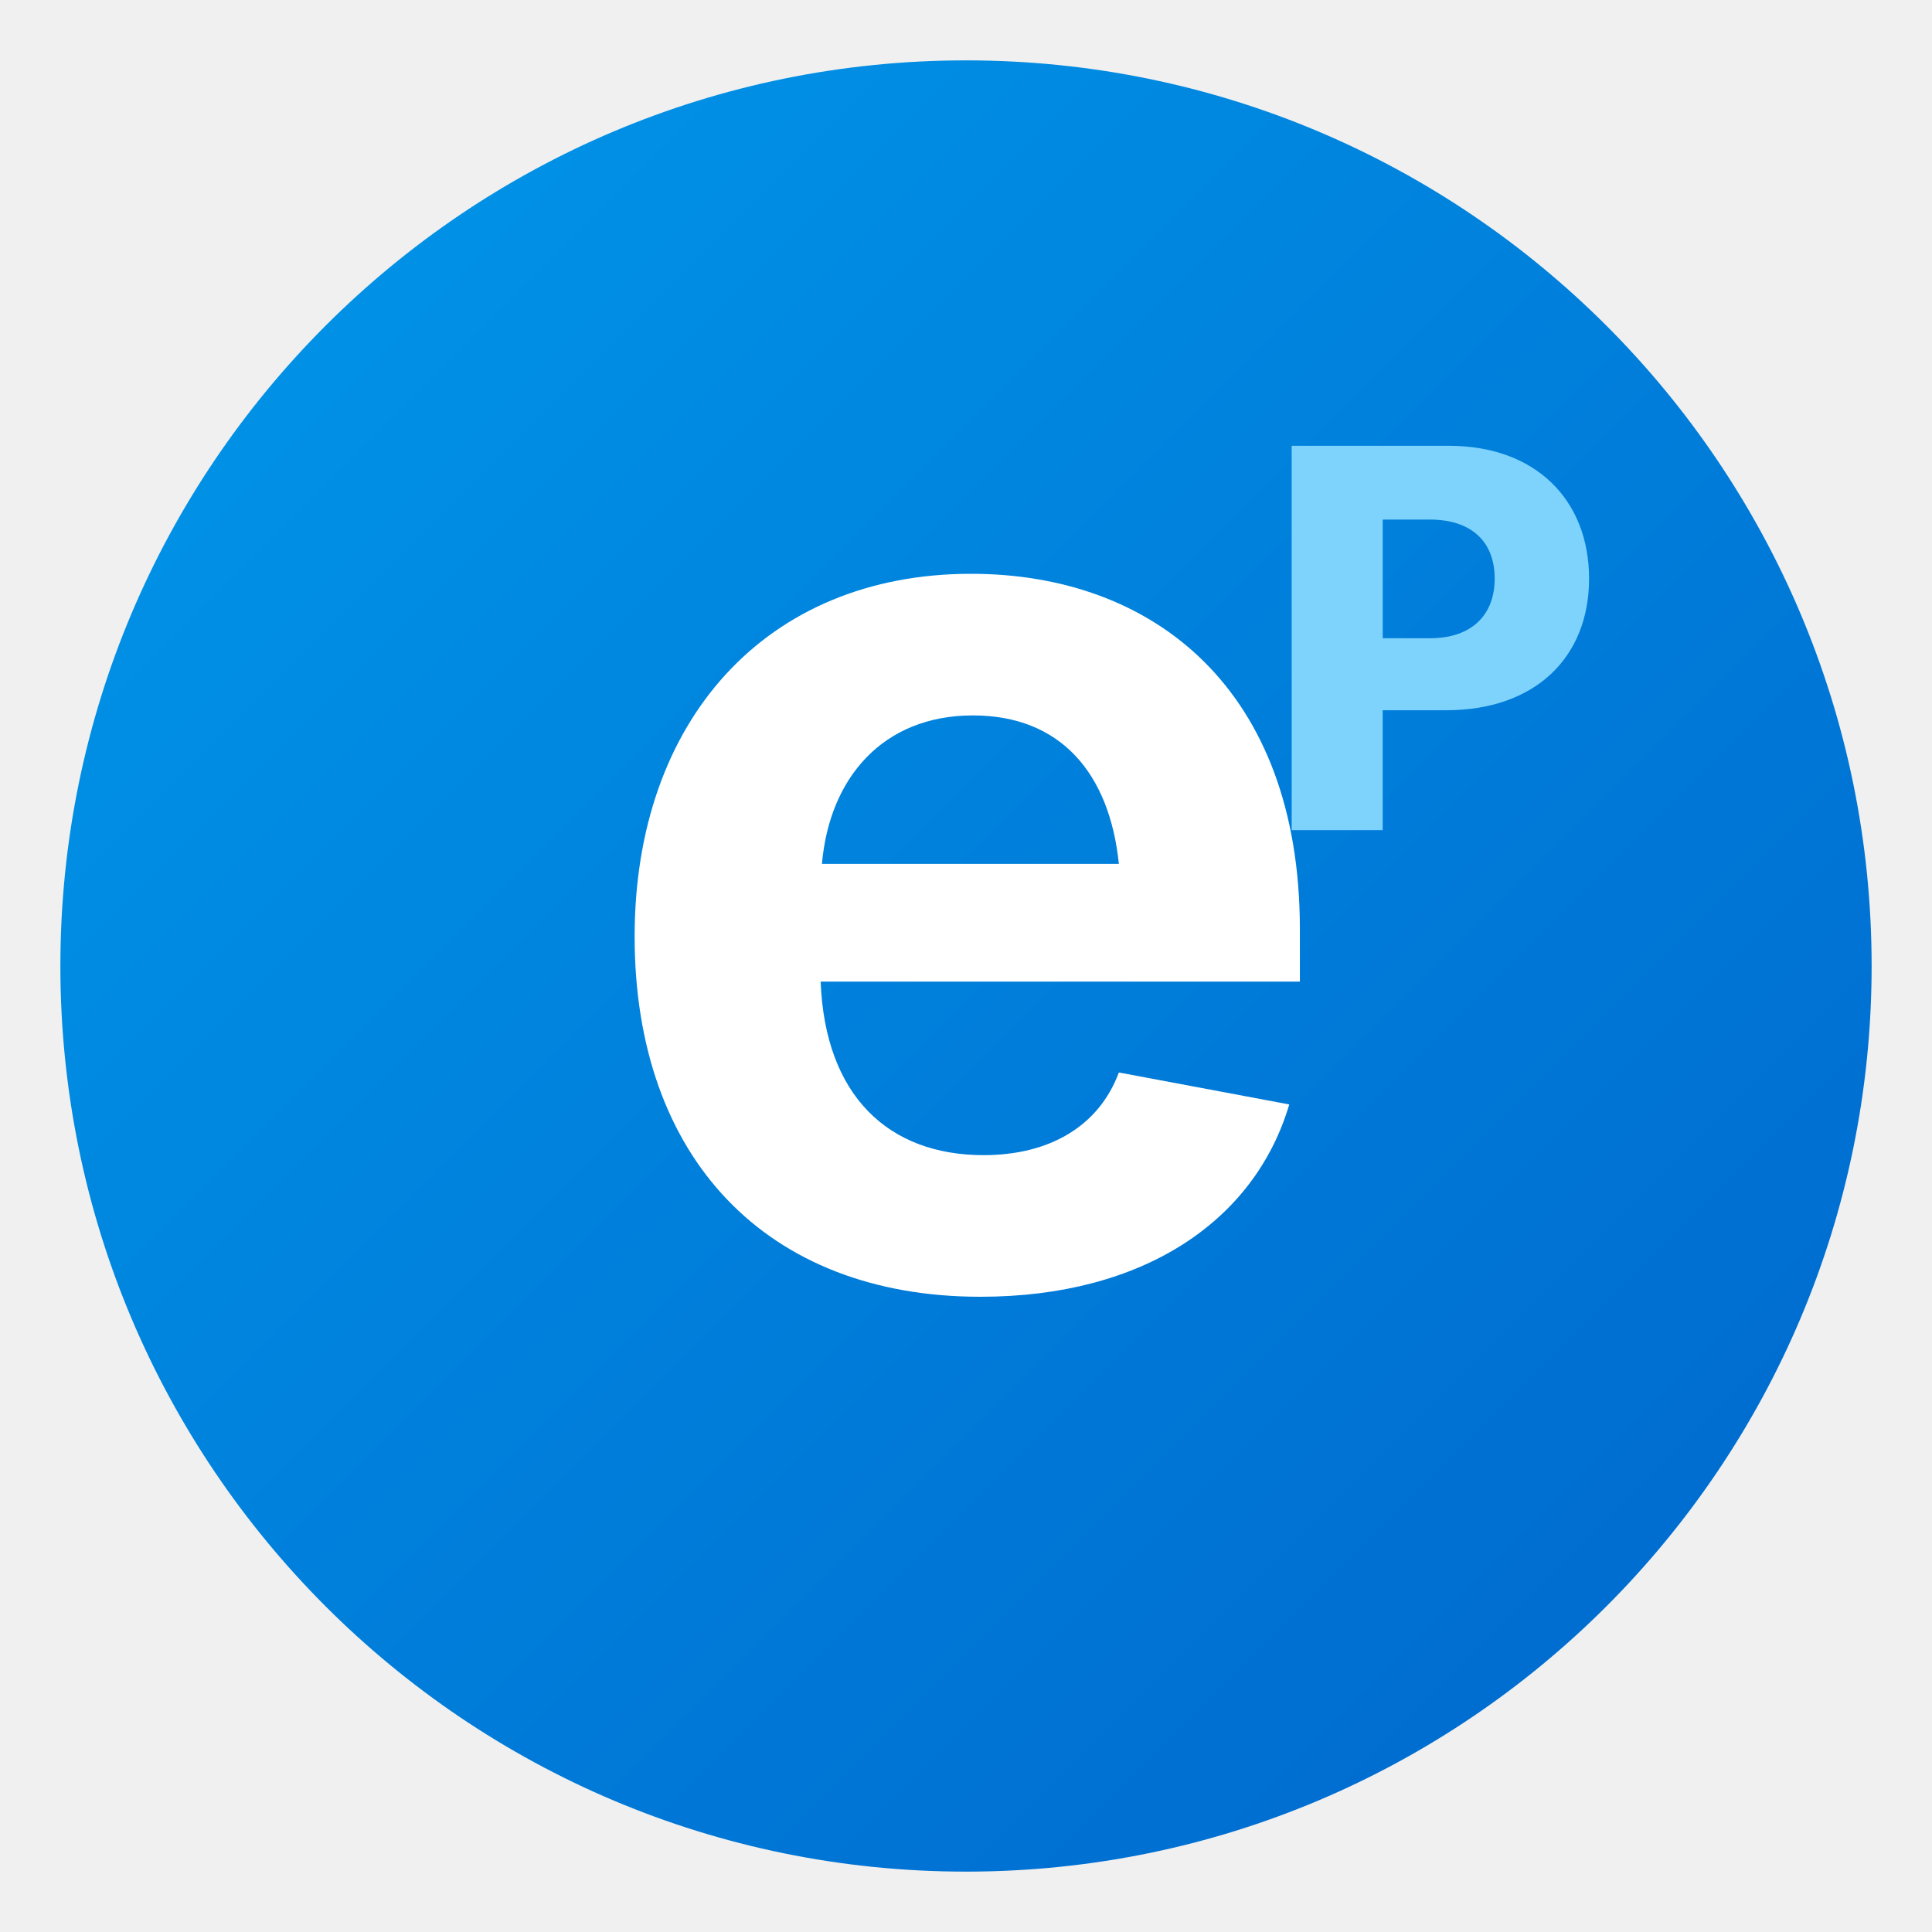
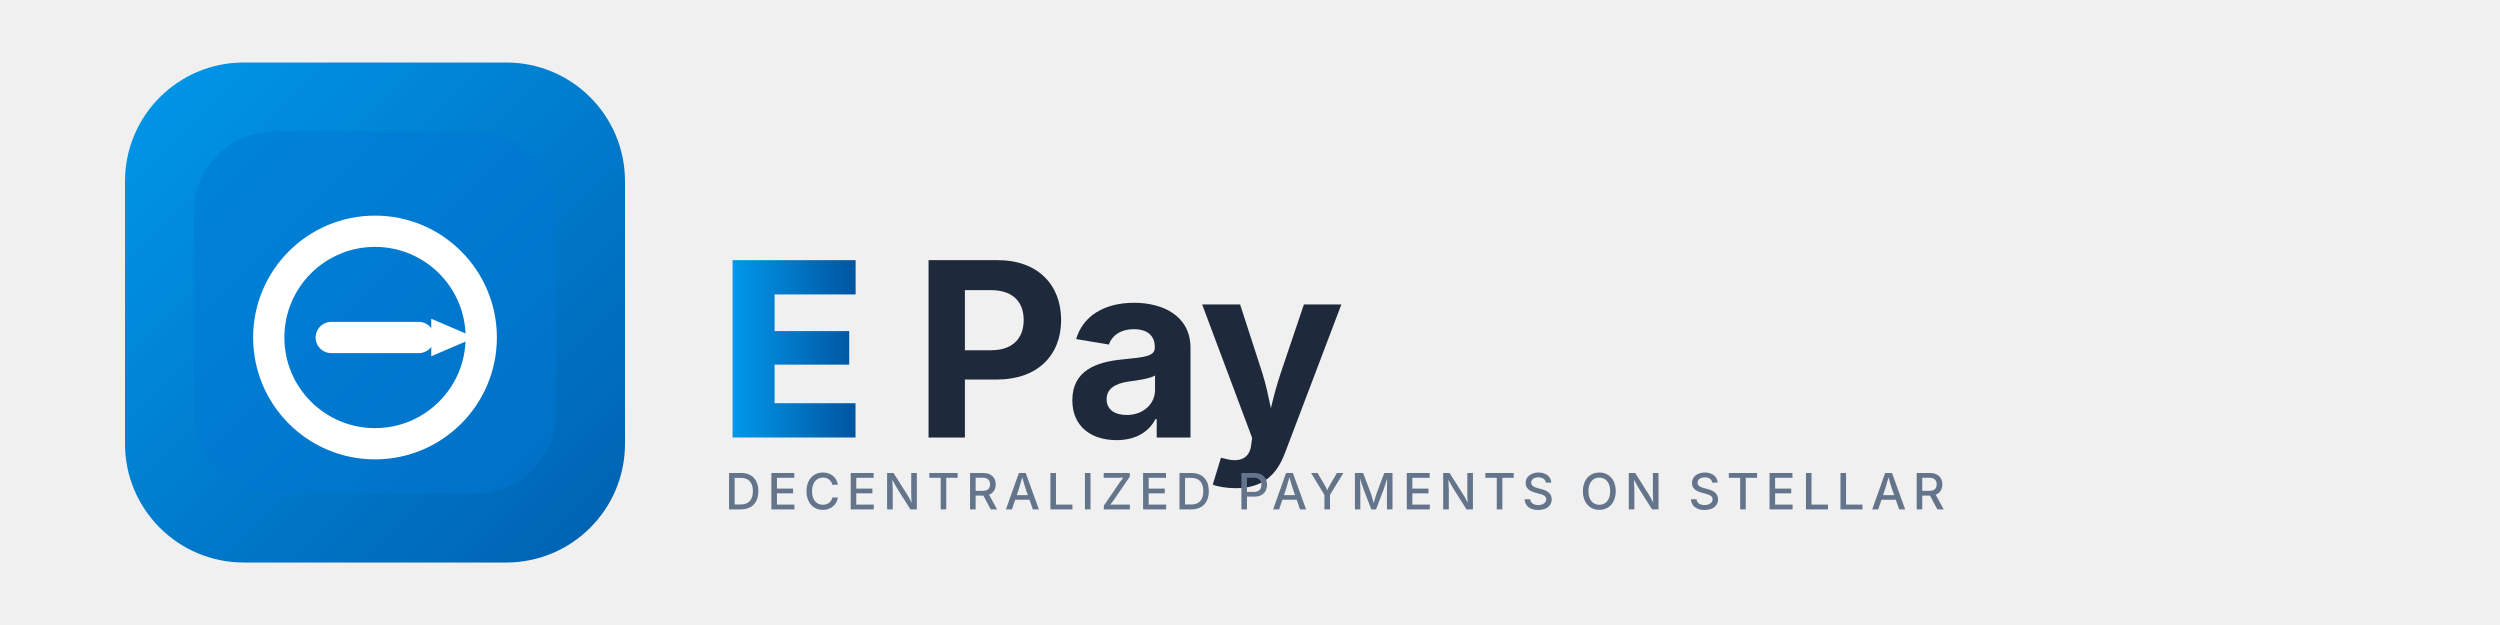
- <svg xmlns="http://www.w3.org/2000/svg" viewBox="0 0 512 512" fill="none">
+ <svg xmlns="http://www.w3.org/2000/svg" viewBox="0 0 800 200" fill="none">
  <defs>
-     <linearGradient id="bg" x1="0" y1="0" x2="1" y2="1">
+     <linearGradient id="iconGrad" x1="0" y1="0" x2="1" y2="1">
      <stop offset="0%" stop-color="#0098EA" />
-       <stop offset="100%" stop-color="#0066CC" />
+       <stop offset="100%" stop-color="#0060B0" />
+     </linearGradient>
+     <linearGradient id="textGrad" x1="0" y1="0" x2="1" y2="0">
+       <stop offset="0%" stop-color="#0098EA" />
+       <stop offset="100%" stop-color="#0055A0" />
    </linearGradient>
  </defs>
-   <circle cx="256" cy="256" r="240" fill="url(#bg)" />
-   <text x="256" y="340" text-anchor="middle" font-family="system-ui,-apple-system,sans-serif" font-size="340" font-weight="700" fill="white" letter-spacing="-8">e</text>
-   <text x="380" y="220" text-anchor="middle" font-family="system-ui,-apple-system,sans-serif" font-size="140" font-weight="800" fill="#7DD3FC" letter-spacing="-4">P</text>
+   <g transform="translate(40, 20)">
+     <rect x="0" y="0" width="160" height="160" rx="38" fill="url(#iconGrad)" />
+     <rect x="22" y="22" width="116" height="116" rx="26" fill="#0078D4" opacity="0.5" />
+     <g transform="translate(80, 80)">
+       <circle cx="0" cy="8" r="34" fill="none" stroke="white" stroke-width="10" stroke-linecap="round" />
+       <line x1="-14" y1="8" x2="14" y2="8" stroke="white" stroke-width="10" stroke-linecap="round" />
+       <polygon points="18,2 32,8 18,14" fill="white" />
+     </g>
+   </g>
+   <g transform="translate(230, 55)">
+     <text x="0" y="85" font-family="'Inter','Segoe UI',system-ui,-apple-system,sans-serif" font-size="78" font-weight="800" fill="url(#textGrad)" letter-spacing="-3">E</text>
+     <text x="62" y="85" font-family="'Inter','Segoe UI',system-ui,-apple-system,sans-serif" font-size="78" font-weight="700" fill="#1E293B" letter-spacing="-1">Pay</text>
+     <text x="2" y="108" font-family="'Inter','Segoe UI',system-ui,-apple-system,sans-serif" font-size="16" font-weight="500" fill="#64748B" letter-spacing="2">DECENTRALIZED PAYMENTS ON STELLAR</text>
+   </g>
</svg>
